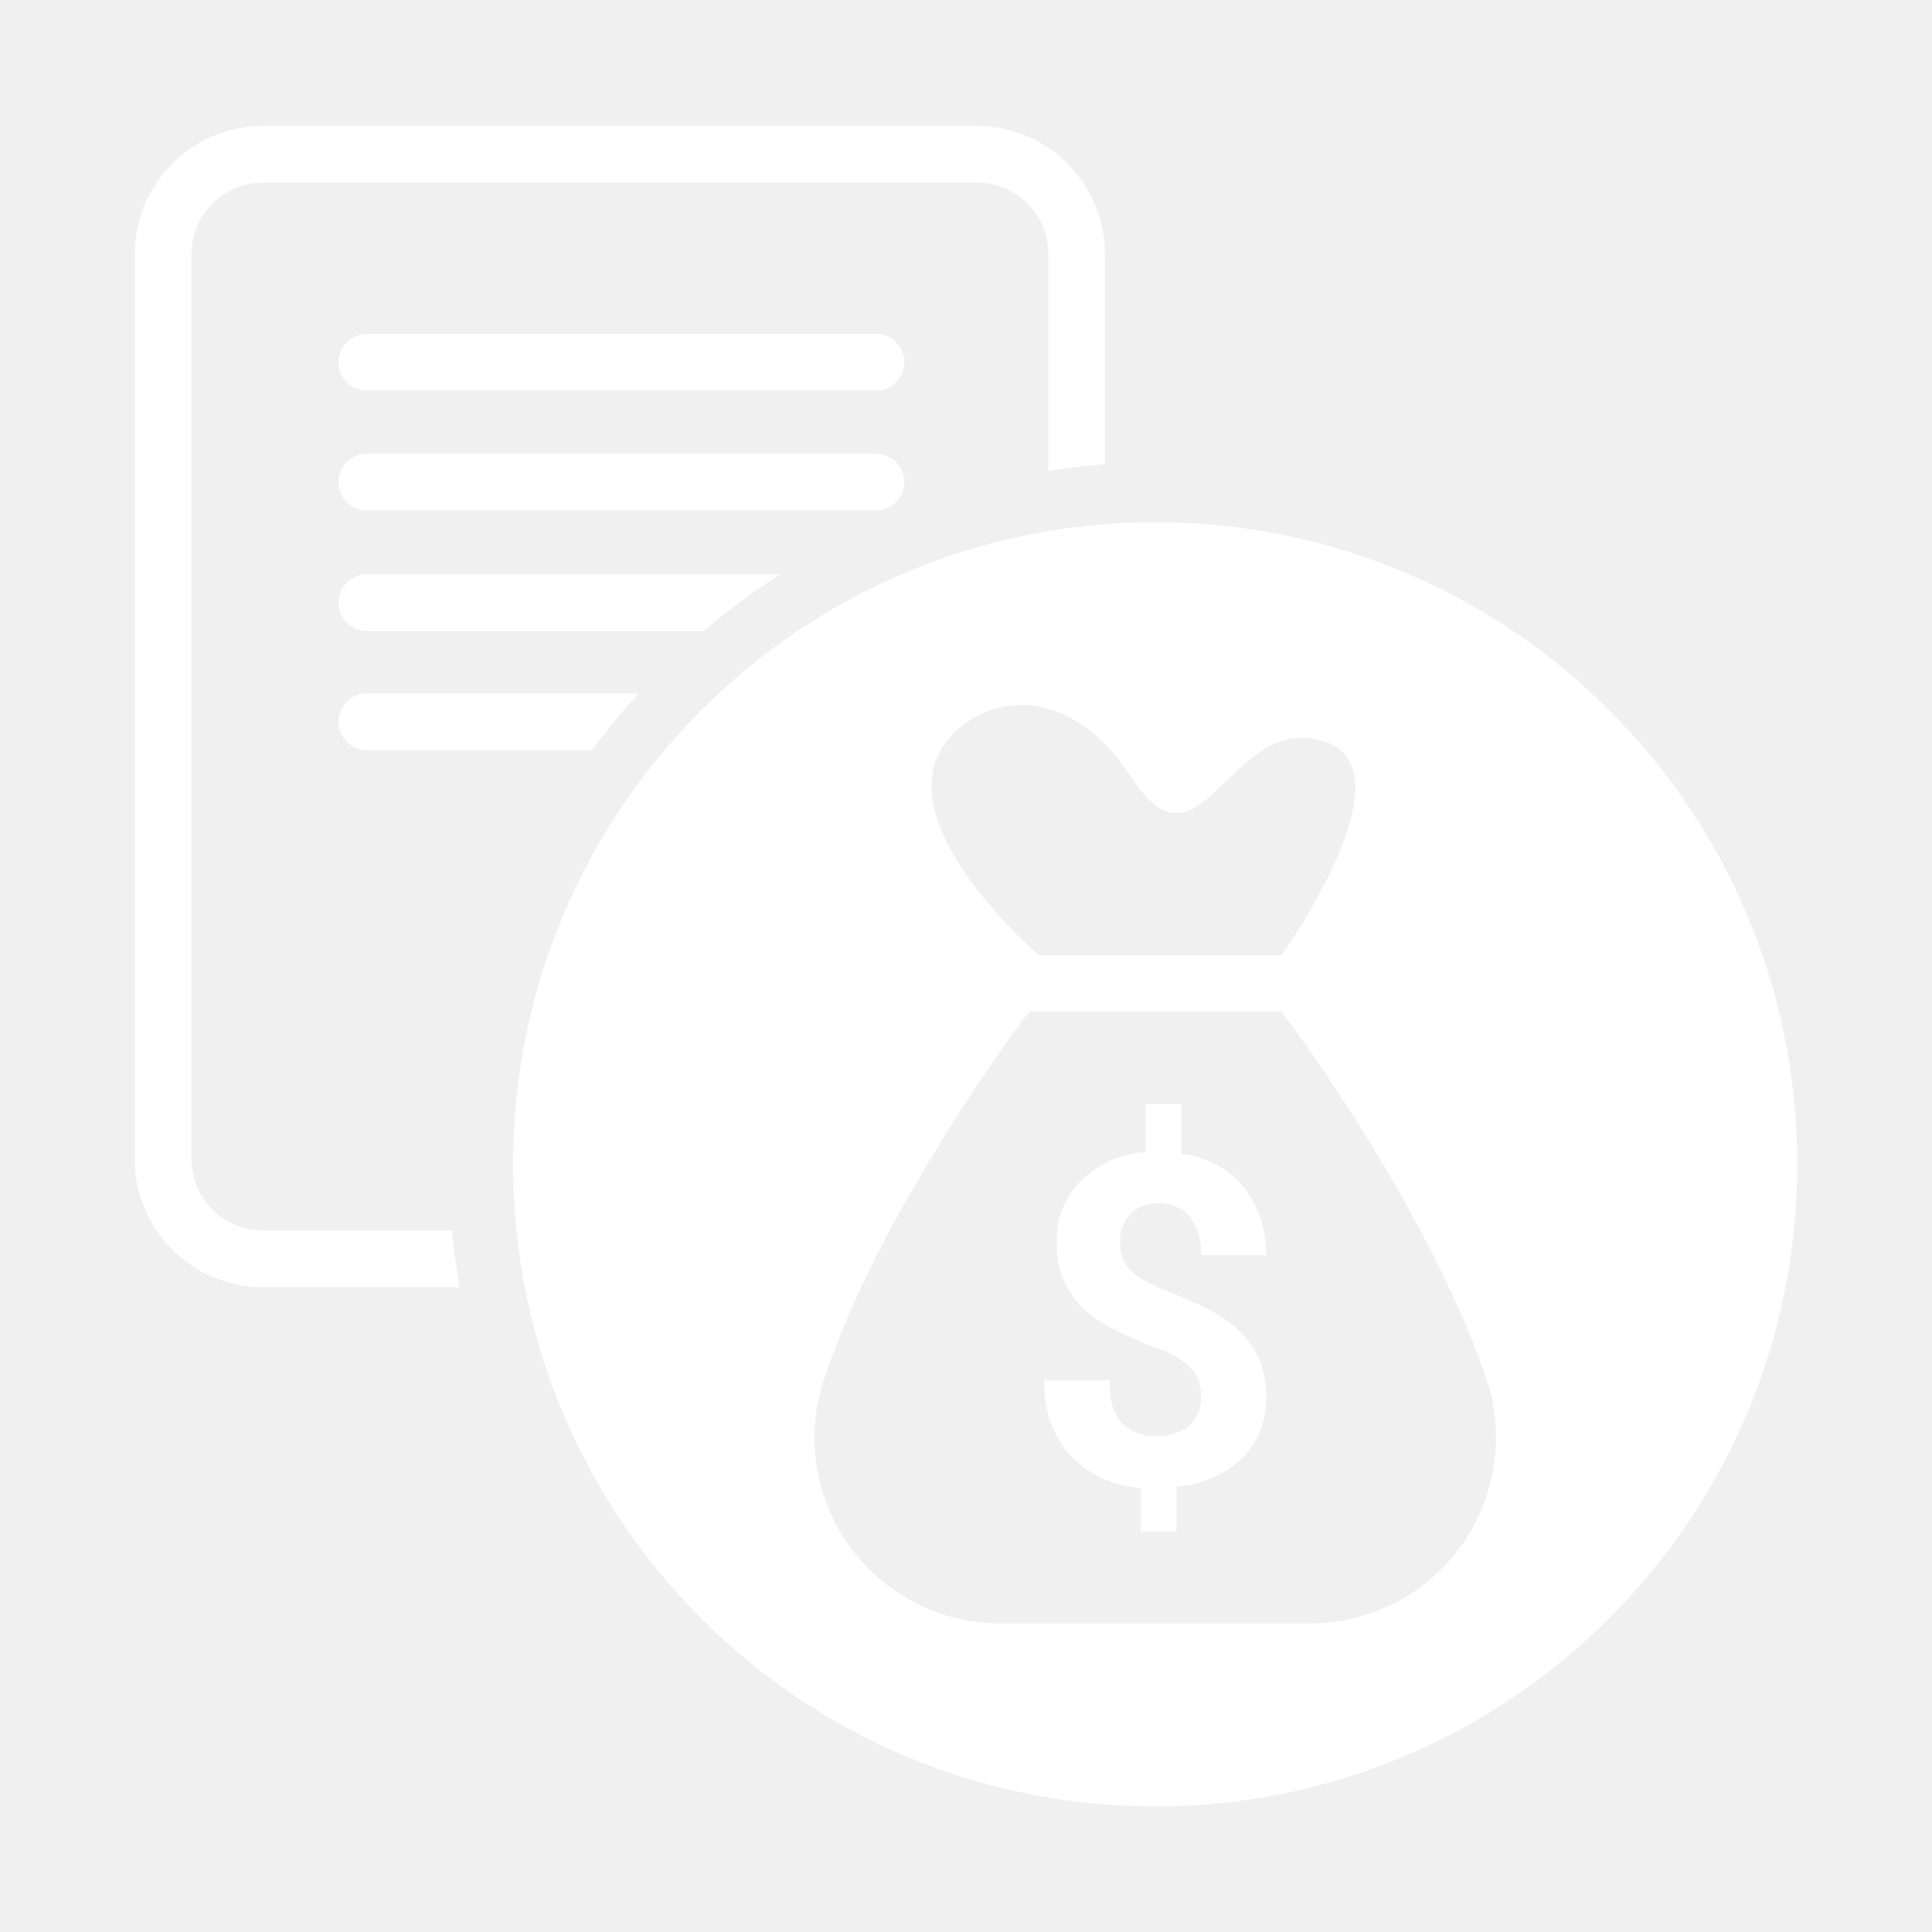
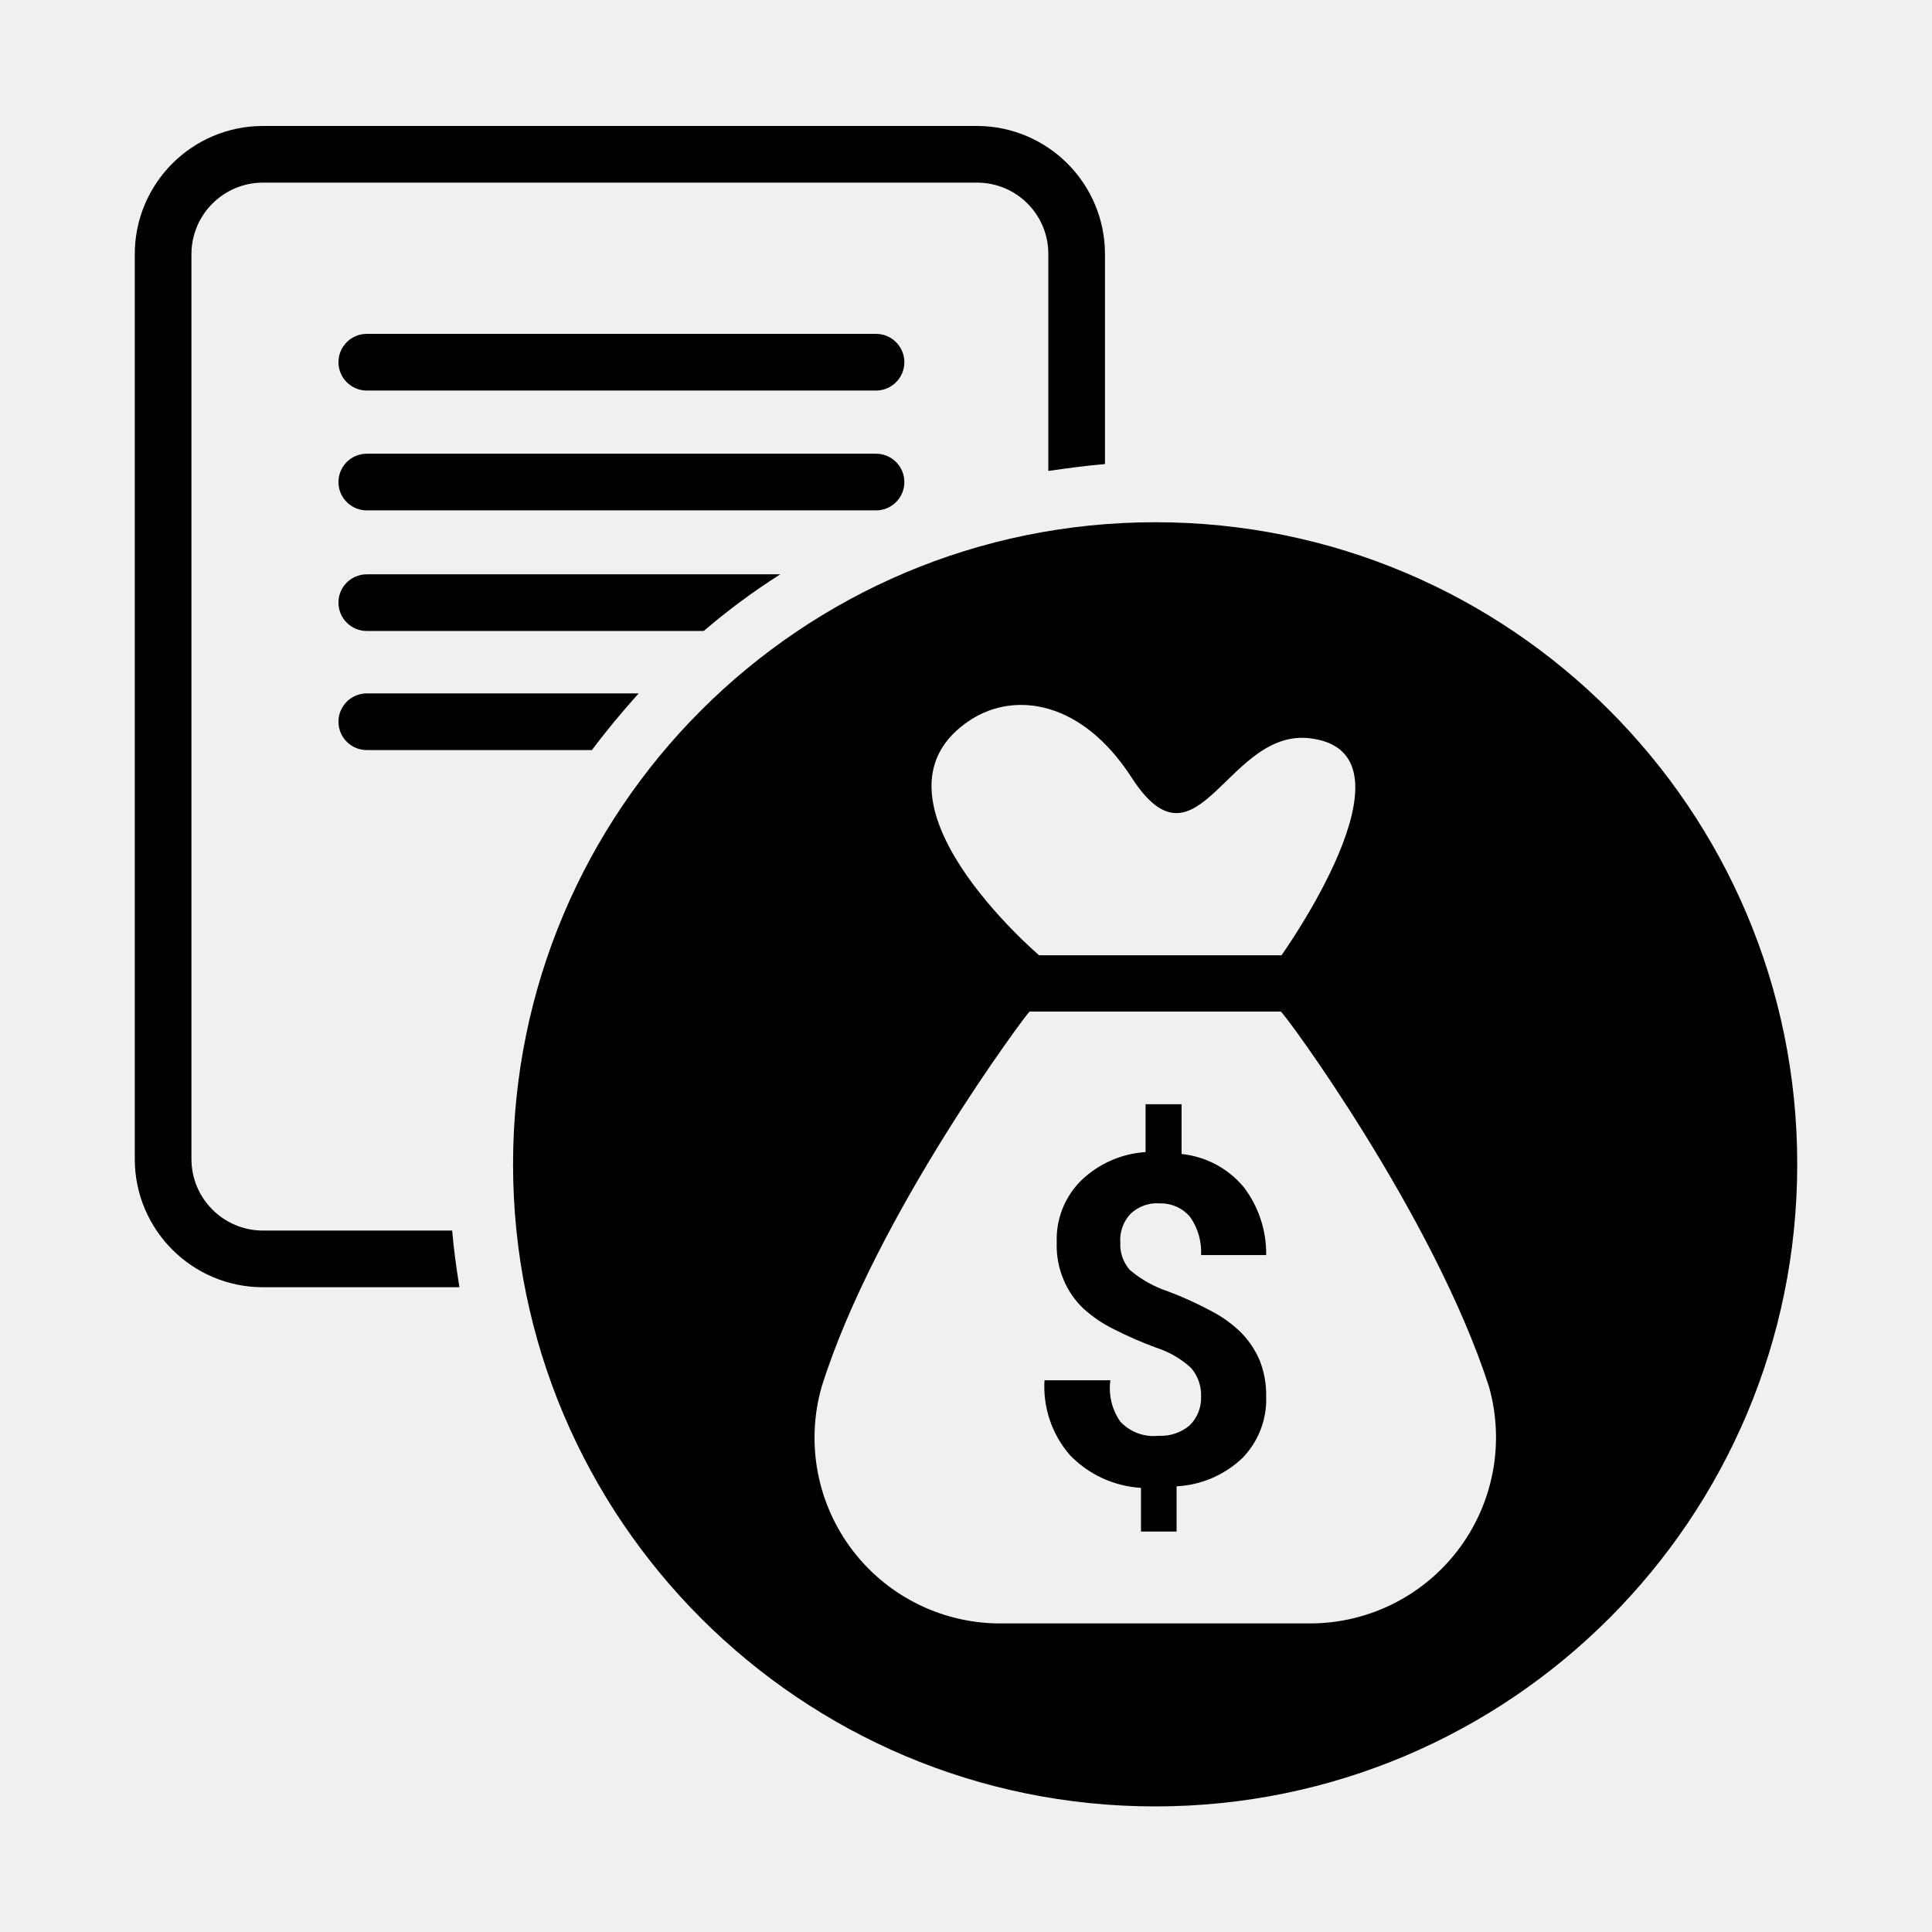
<svg xmlns="http://www.w3.org/2000/svg" id="Layer_1" data-name="Layer 1" viewBox="0 0 50.46 50.46">
  <defs>
-     <style>.cls-1{fill:#ffffff;}</style>
+     <style>.cls-1{fill:#000000;}</style>
  </defs>
  <path class="cls-1" d="M9.58,18.11a.74.74,0,1,0,0,1.48h5.88c.38-.51.79-1,1.22-1.48Z" />
  <path class="cls-1" d="M9.58,15a.74.74,0,0,0,0,1.48h8.8a17.46,17.46,0,0,1,2-1.48Z" />
  <path class="cls-1" d="M22.88,11.85H9.58a.74.74,0,0,0,0,1.48h13.3a.74.74,0,1,0,0-1.48Z" />
  <path class="cls-1" d="M22.88,8.72H9.58a.74.74,0,1,0,0,1.48h13.3a.74.74,0,0,0,0-1.48Z" />
  <path class="cls-1" d="M6.87,32.14A1.87,1.87,0,0,1,5,30.27V6.63A1.87,1.87,0,0,1,6.87,4.77H25.52a1.86,1.86,0,0,1,1.86,1.86V12.3c.49-.07,1-.14,1.48-.18V6.63a3.35,3.35,0,0,0-3.34-3.34H6.87A3.35,3.35,0,0,0,3.52,6.63V30.27a3.35,3.35,0,0,0,3.35,3.35H12c-.08-.49-.15-1-.19-1.48Z" />
  <path class="cls-1" d="M30.3,31.43a1,1,0,0,1,.78.35,1.59,1.59,0,0,1,.29,1h1.7A2.86,2.86,0,0,0,32.48,31a2.44,2.44,0,0,0-1.62-.86V28.84h-.94v1.25a2.67,2.67,0,0,0-1.68.74,2.16,2.16,0,0,0-.64,1.62,2.27,2.27,0,0,0,.19,1,2.19,2.19,0,0,0,.51.73,3.4,3.4,0,0,0,.8.54,10,10,0,0,0,1.1.48,2.42,2.42,0,0,1,.91.53,1.09,1.09,0,0,1,.26.76,1,1,0,0,1-.3.74,1.17,1.17,0,0,1-.81.27,1.19,1.19,0,0,1-1-.37A1.53,1.53,0,0,1,29,36.05H27.28A2.73,2.73,0,0,0,27.94,38a2.81,2.81,0,0,0,1.86.86V40h.93V38.82a2.7,2.7,0,0,0,1.71-.73,2.19,2.19,0,0,0,.63-1.62,2.46,2.46,0,0,0-.17-.94,2.37,2.37,0,0,0-.47-.71,3.19,3.19,0,0,0-.76-.56,9.38,9.38,0,0,0-1.16-.53,3,3,0,0,1-1-.56,1,1,0,0,1-.25-.71,1,1,0,0,1,.26-.75A1,1,0,0,1,30.3,31.43Z" />
  <path class="cls-1" d="M30.17,13.64A16.77,16.77,0,1,0,46.94,30.4,16.76,16.76,0,0,0,30.17,13.64ZM25.35,18.8c1.18-.76,2.92-.48,4.2,1.5,1.76,2.73,2.52-1.42,4.78-1,2.83.48-.86,5.65-.86,5.65H27.14S22.27,20.81,25.35,18.8Zm8.77,23.6h-7.9a4.85,4.85,0,0,1-4.76-6.18c1.4-4.47,5.37-9.77,5.43-9.8h6.56c.07,0,4,5.33,5.44,9.8A4.86,4.86,0,0,1,34.12,42.4Z" />
</svg>
